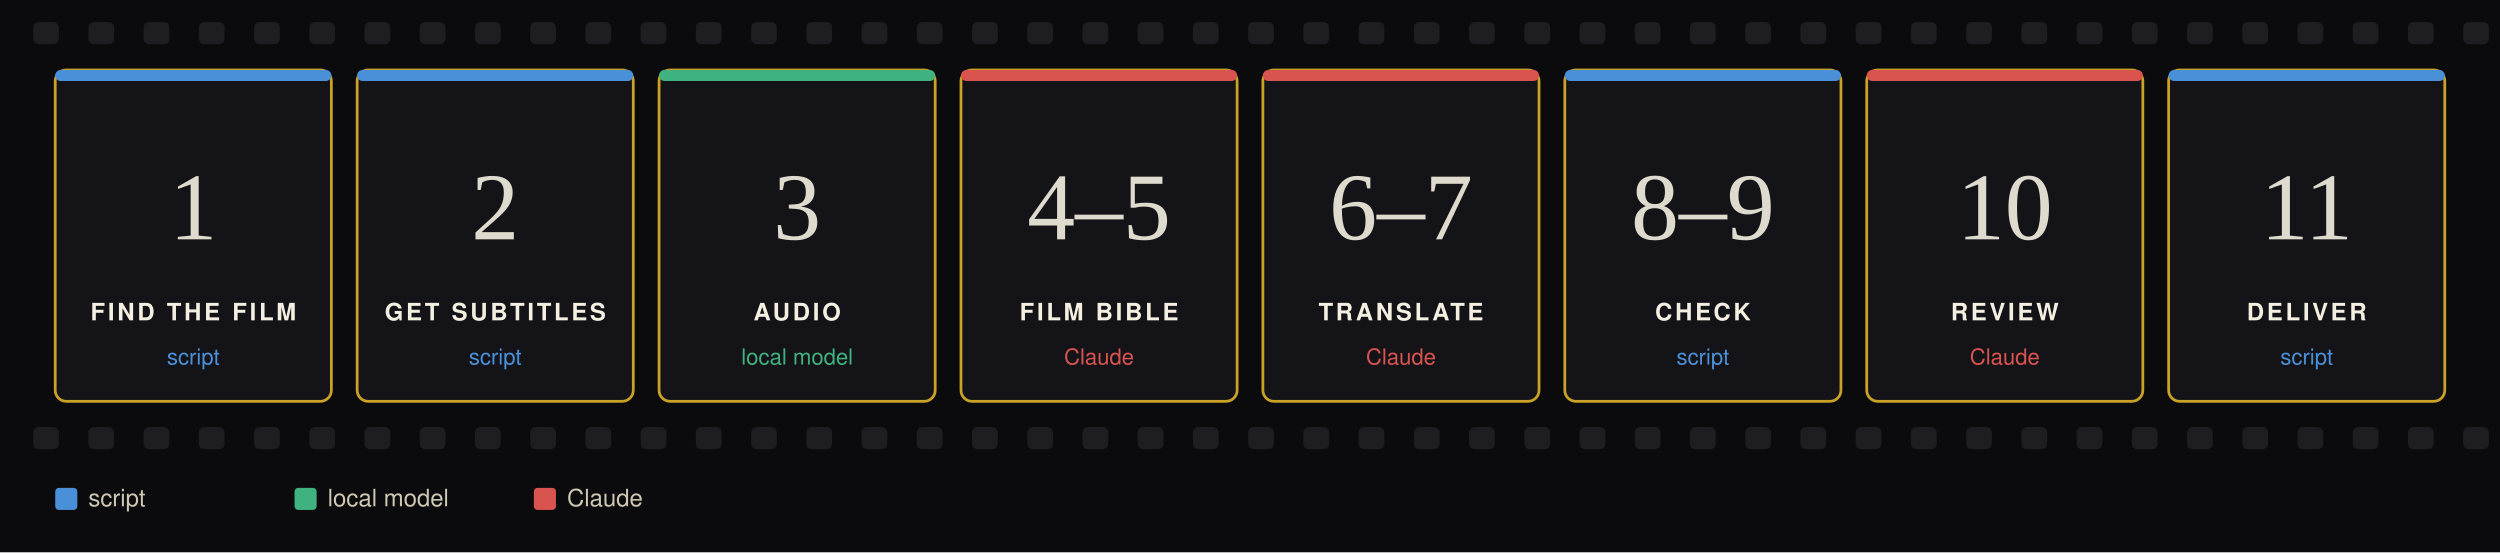
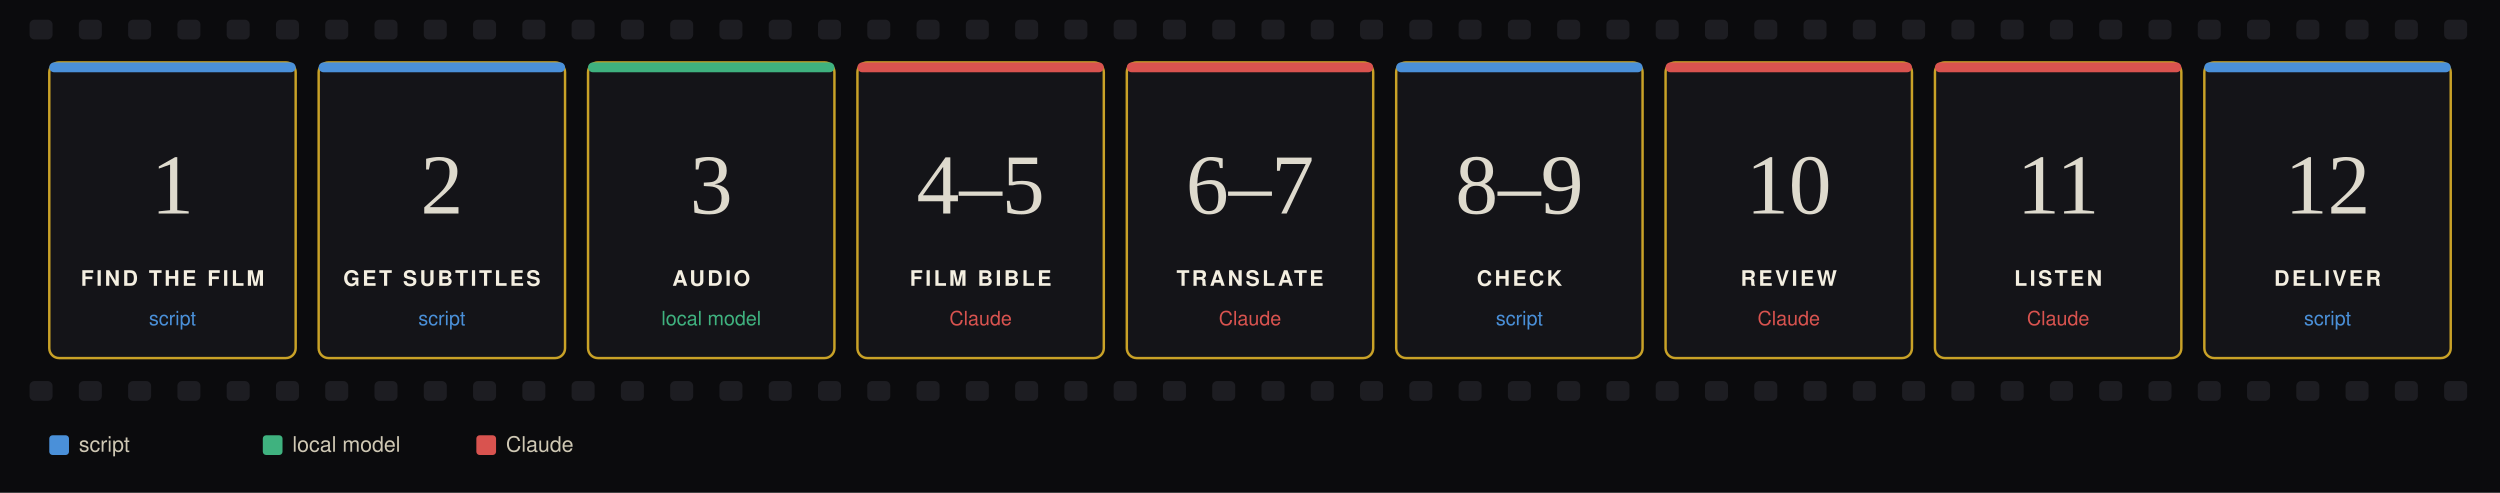
- <svg xmlns="http://www.w3.org/2000/svg" viewBox="0 0 1358 300" width="1358" height="300" role="img" aria-labelledby="t d">
-   <rect width="1358" height="300" fill="#0b0b0d" />
+ <svg xmlns="http://www.w3.org/2000/svg" viewBox="0 0 1522 300" width="1522" height="300" role="img" aria-labelledby="t d">
+   <rect width="1522" height="300" fill="#0b0b0d" />
  <rect x="18" y="12" width="14" height="12" rx="3" fill="#1d1d22" />
  <rect x="48" y="12" width="14" height="12" rx="3" fill="#1d1d22" />
  <rect x="78" y="12" width="14" height="12" rx="3" fill="#1d1d22" />
  <rect x="108" y="12" width="14" height="12" rx="3" fill="#1d1d22" />
  <rect x="138" y="12" width="14" height="12" rx="3" fill="#1d1d22" />
  <rect x="168" y="12" width="14" height="12" rx="3" fill="#1d1d22" />
  <rect x="198" y="12" width="14" height="12" rx="3" fill="#1d1d22" />
  <rect x="228" y="12" width="14" height="12" rx="3" fill="#1d1d22" />
  <rect x="258" y="12" width="14" height="12" rx="3" fill="#1d1d22" />
  <rect x="288" y="12" width="14" height="12" rx="3" fill="#1d1d22" />
  <rect x="318" y="12" width="14" height="12" rx="3" fill="#1d1d22" />
  <rect x="348" y="12" width="14" height="12" rx="3" fill="#1d1d22" />
  <rect x="378" y="12" width="14" height="12" rx="3" fill="#1d1d22" />
  <rect x="408" y="12" width="14" height="12" rx="3" fill="#1d1d22" />
  <rect x="438" y="12" width="14" height="12" rx="3" fill="#1d1d22" />
  <rect x="468" y="12" width="14" height="12" rx="3" fill="#1d1d22" />
  <rect x="498" y="12" width="14" height="12" rx="3" fill="#1d1d22" />
  <rect x="528" y="12" width="14" height="12" rx="3" fill="#1d1d22" />
  <rect x="558" y="12" width="14" height="12" rx="3" fill="#1d1d22" />
  <rect x="588" y="12" width="14" height="12" rx="3" fill="#1d1d22" />
  <rect x="618" y="12" width="14" height="12" rx="3" fill="#1d1d22" />
  <rect x="648" y="12" width="14" height="12" rx="3" fill="#1d1d22" />
  <rect x="678" y="12" width="14" height="12" rx="3" fill="#1d1d22" />
  <rect x="708" y="12" width="14" height="12" rx="3" fill="#1d1d22" />
  <rect x="738" y="12" width="14" height="12" rx="3" fill="#1d1d22" />
  <rect x="768" y="12" width="14" height="12" rx="3" fill="#1d1d22" />
  <rect x="798" y="12" width="14" height="12" rx="3" fill="#1d1d22" />
  <rect x="828" y="12" width="14" height="12" rx="3" fill="#1d1d22" />
  <rect x="858" y="12" width="14" height="12" rx="3" fill="#1d1d22" />
  <rect x="888" y="12" width="14" height="12" rx="3" fill="#1d1d22" />
  <rect x="918" y="12" width="14" height="12" rx="3" fill="#1d1d22" />
  <rect x="948" y="12" width="14" height="12" rx="3" fill="#1d1d22" />
  <rect x="978" y="12" width="14" height="12" rx="3" fill="#1d1d22" />
  <rect x="1008" y="12" width="14" height="12" rx="3" fill="#1d1d22" />
  <rect x="1038" y="12" width="14" height="12" rx="3" fill="#1d1d22" />
  <rect x="1068" y="12" width="14" height="12" rx="3" fill="#1d1d22" />
  <rect x="1098" y="12" width="14" height="12" rx="3" fill="#1d1d22" />
  <rect x="1128" y="12" width="14" height="12" rx="3" fill="#1d1d22" />
  <rect x="1158" y="12" width="14" height="12" rx="3" fill="#1d1d22" />
  <rect x="1188" y="12" width="14" height="12" rx="3" fill="#1d1d22" />
  <rect x="1218" y="12" width="14" height="12" rx="3" fill="#1d1d22" />
  <rect x="1248" y="12" width="14" height="12" rx="3" fill="#1d1d22" />
  <rect x="1278" y="12" width="14" height="12" rx="3" fill="#1d1d22" />
  <rect x="1308" y="12" width="14" height="12" rx="3" fill="#1d1d22" />
  <rect x="1338" y="12" width="14" height="12" rx="3" fill="#1d1d22" />
+   <rect x="1368" y="12" width="14" height="12" rx="3" fill="#1d1d22" />
+   <rect x="1398" y="12" width="14" height="12" rx="3" fill="#1d1d22" />
+   <rect x="1428" y="12" width="14" height="12" rx="3" fill="#1d1d22" />
+   <rect x="1458" y="12" width="14" height="12" rx="3" fill="#1d1d22" />
+   <rect x="1488" y="12" width="14" height="12" rx="3" fill="#1d1d22" />
  <rect x="18" y="232" width="14" height="12" rx="3" fill="#1d1d22" />
  <rect x="48" y="232" width="14" height="12" rx="3" fill="#1d1d22" />
  <rect x="78" y="232" width="14" height="12" rx="3" fill="#1d1d22" />
  <rect x="108" y="232" width="14" height="12" rx="3" fill="#1d1d22" />
  <rect x="138" y="232" width="14" height="12" rx="3" fill="#1d1d22" />
  <rect x="168" y="232" width="14" height="12" rx="3" fill="#1d1d22" />
  <rect x="198" y="232" width="14" height="12" rx="3" fill="#1d1d22" />
  <rect x="228" y="232" width="14" height="12" rx="3" fill="#1d1d22" />
  <rect x="258" y="232" width="14" height="12" rx="3" fill="#1d1d22" />
  <rect x="288" y="232" width="14" height="12" rx="3" fill="#1d1d22" />
  <rect x="318" y="232" width="14" height="12" rx="3" fill="#1d1d22" />
  <rect x="348" y="232" width="14" height="12" rx="3" fill="#1d1d22" />
  <rect x="378" y="232" width="14" height="12" rx="3" fill="#1d1d22" />
  <rect x="408" y="232" width="14" height="12" rx="3" fill="#1d1d22" />
  <rect x="438" y="232" width="14" height="12" rx="3" fill="#1d1d22" />
  <rect x="468" y="232" width="14" height="12" rx="3" fill="#1d1d22" />
  <rect x="498" y="232" width="14" height="12" rx="3" fill="#1d1d22" />
  <rect x="528" y="232" width="14" height="12" rx="3" fill="#1d1d22" />
  <rect x="558" y="232" width="14" height="12" rx="3" fill="#1d1d22" />
  <rect x="588" y="232" width="14" height="12" rx="3" fill="#1d1d22" />
  <rect x="618" y="232" width="14" height="12" rx="3" fill="#1d1d22" />
  <rect x="648" y="232" width="14" height="12" rx="3" fill="#1d1d22" />
  <rect x="678" y="232" width="14" height="12" rx="3" fill="#1d1d22" />
  <rect x="708" y="232" width="14" height="12" rx="3" fill="#1d1d22" />
  <rect x="738" y="232" width="14" height="12" rx="3" fill="#1d1d22" />
  <rect x="768" y="232" width="14" height="12" rx="3" fill="#1d1d22" />
  <rect x="798" y="232" width="14" height="12" rx="3" fill="#1d1d22" />
  <rect x="828" y="232" width="14" height="12" rx="3" fill="#1d1d22" />
  <rect x="858" y="232" width="14" height="12" rx="3" fill="#1d1d22" />
  <rect x="888" y="232" width="14" height="12" rx="3" fill="#1d1d22" />
  <rect x="918" y="232" width="14" height="12" rx="3" fill="#1d1d22" />
  <rect x="948" y="232" width="14" height="12" rx="3" fill="#1d1d22" />
  <rect x="978" y="232" width="14" height="12" rx="3" fill="#1d1d22" />
  <rect x="1008" y="232" width="14" height="12" rx="3" fill="#1d1d22" />
  <rect x="1038" y="232" width="14" height="12" rx="3" fill="#1d1d22" />
  <rect x="1068" y="232" width="14" height="12" rx="3" fill="#1d1d22" />
  <rect x="1098" y="232" width="14" height="12" rx="3" fill="#1d1d22" />
  <rect x="1128" y="232" width="14" height="12" rx="3" fill="#1d1d22" />
  <rect x="1158" y="232" width="14" height="12" rx="3" fill="#1d1d22" />
  <rect x="1188" y="232" width="14" height="12" rx="3" fill="#1d1d22" />
  <rect x="1218" y="232" width="14" height="12" rx="3" fill="#1d1d22" />
  <rect x="1248" y="232" width="14" height="12" rx="3" fill="#1d1d22" />
  <rect x="1278" y="232" width="14" height="12" rx="3" fill="#1d1d22" />
  <rect x="1308" y="232" width="14" height="12" rx="3" fill="#1d1d22" />
  <rect x="1338" y="232" width="14" height="12" rx="3" fill="#1d1d22" />
+   <rect x="1368" y="232" width="14" height="12" rx="3" fill="#1d1d22" />
+   <rect x="1398" y="232" width="14" height="12" rx="3" fill="#1d1d22" />
+   <rect x="1428" y="232" width="14" height="12" rx="3" fill="#1d1d22" />
+   <rect x="1458" y="232" width="14" height="12" rx="3" fill="#1d1d22" />
+   <rect x="1488" y="232" width="14" height="12" rx="3" fill="#1d1d22" />
  <rect x="30" y="38" width="150" height="180" rx="6" fill="#141418" stroke="#c9a227" stroke-width="1.5" />
  <rect x="30" y="38" width="150" height="6" rx="3" fill="#4a90d9" />
  <text x="105.0" y="130" text-anchor="middle" font-family="Georgia, 'Times New Roman', Times, serif" font-size="52" fill="#f4efe1" opacity="0.9">1</text>
  <text x="105.0" y="174" text-anchor="middle" font-family="-apple-system, 'Segoe UI', Helvetica, Arial, sans-serif" font-size="13" font-weight="600" letter-spacing="1.5" fill="#f4efe1">FIND THE FILM</text>
  <text x="105.0" y="198" text-anchor="middle" font-family="-apple-system, 'Segoe UI', Helvetica, Arial, sans-serif" font-size="12" fill="#4a90d9">script</text>
  <rect x="194" y="38" width="150" height="180" rx="6" fill="#141418" stroke="#c9a227" stroke-width="1.5" />
  <rect x="194" y="38" width="150" height="6" rx="3" fill="#4a90d9" />
  <text x="269.0" y="130" text-anchor="middle" font-family="Georgia, 'Times New Roman', Times, serif" font-size="52" fill="#f4efe1" opacity="0.9">2</text>
  <text x="269.0" y="174" text-anchor="middle" font-family="-apple-system, 'Segoe UI', Helvetica, Arial, sans-serif" font-size="13" font-weight="600" letter-spacing="1.5" fill="#f4efe1">GET SUBTITLES</text>
  <text x="269.0" y="198" text-anchor="middle" font-family="-apple-system, 'Segoe UI', Helvetica, Arial, sans-serif" font-size="12" fill="#4a90d9">script</text>
  <rect x="358" y="38" width="150" height="180" rx="6" fill="#141418" stroke="#c9a227" stroke-width="1.5" />
  <rect x="358" y="38" width="150" height="6" rx="3" fill="#3fb27f" />
  <text x="433.0" y="130" text-anchor="middle" font-family="Georgia, 'Times New Roman', Times, serif" font-size="52" fill="#f4efe1" opacity="0.9">3</text>
  <text x="433.0" y="174" text-anchor="middle" font-family="-apple-system, 'Segoe UI', Helvetica, Arial, sans-serif" font-size="13" font-weight="600" letter-spacing="1.5" fill="#f4efe1">AUDIO</text>
  <text x="433.0" y="198" text-anchor="middle" font-family="-apple-system, 'Segoe UI', Helvetica, Arial, sans-serif" font-size="12" fill="#3fb27f">local model</text>
  <rect x="522" y="38" width="150" height="180" rx="6" fill="#141418" stroke="#c9a227" stroke-width="1.5" />
  <rect x="522" y="38" width="150" height="6" rx="3" fill="#d9534f" />
  <text x="597.0" y="130" text-anchor="middle" font-family="Georgia, 'Times New Roman', Times, serif" font-size="52" fill="#f4efe1" opacity="0.9">4–5</text>
  <text x="597.0" y="174" text-anchor="middle" font-family="-apple-system, 'Segoe UI', Helvetica, Arial, sans-serif" font-size="13" font-weight="600" letter-spacing="1.5" fill="#f4efe1">FILM BIBLE</text>
  <text x="597.0" y="198" text-anchor="middle" font-family="-apple-system, 'Segoe UI', Helvetica, Arial, sans-serif" font-size="12" fill="#d9534f">Claude</text>
  <rect x="686" y="38" width="150" height="180" rx="6" fill="#141418" stroke="#c9a227" stroke-width="1.5" />
  <rect x="686" y="38" width="150" height="6" rx="3" fill="#d9534f" />
  <text x="761.0" y="130" text-anchor="middle" font-family="Georgia, 'Times New Roman', Times, serif" font-size="52" fill="#f4efe1" opacity="0.9">6–7</text>
  <text x="761.0" y="174" text-anchor="middle" font-family="-apple-system, 'Segoe UI', Helvetica, Arial, sans-serif" font-size="13" font-weight="600" letter-spacing="1.5" fill="#f4efe1">TRANSLATE</text>
  <text x="761.0" y="198" text-anchor="middle" font-family="-apple-system, 'Segoe UI', Helvetica, Arial, sans-serif" font-size="12" fill="#d9534f">Claude</text>
  <rect x="850" y="38" width="150" height="180" rx="6" fill="#141418" stroke="#c9a227" stroke-width="1.5" />
  <rect x="850" y="38" width="150" height="6" rx="3" fill="#4a90d9" />
  <text x="925.0" y="130" text-anchor="middle" font-family="Georgia, 'Times New Roman', Times, serif" font-size="52" fill="#f4efe1" opacity="0.9">8–9</text>
  <text x="925.0" y="174" text-anchor="middle" font-family="-apple-system, 'Segoe UI', Helvetica, Arial, sans-serif" font-size="13" font-weight="600" letter-spacing="1.5" fill="#f4efe1">CHECK</text>
  <text x="925.0" y="198" text-anchor="middle" font-family="-apple-system, 'Segoe UI', Helvetica, Arial, sans-serif" font-size="12" fill="#4a90d9">script</text>
  <rect x="1014" y="38" width="150" height="180" rx="6" fill="#141418" stroke="#c9a227" stroke-width="1.5" />
  <rect x="1014" y="38" width="150" height="6" rx="3" fill="#d9534f" />
  <text x="1089.0" y="130" text-anchor="middle" font-family="Georgia, 'Times New Roman', Times, serif" font-size="52" fill="#f4efe1" opacity="0.9">10</text>
  <text x="1089.0" y="174" text-anchor="middle" font-family="-apple-system, 'Segoe UI', Helvetica, Arial, sans-serif" font-size="13" font-weight="600" letter-spacing="1.5" fill="#f4efe1">REVIEW</text>
  <text x="1089.0" y="198" text-anchor="middle" font-family="-apple-system, 'Segoe UI', Helvetica, Arial, sans-serif" font-size="12" fill="#d9534f">Claude</text>
  <rect x="1178" y="38" width="150" height="180" rx="6" fill="#141418" stroke="#c9a227" stroke-width="1.5" />
-   <rect x="1178" y="38" width="150" height="6" rx="3" fill="#4a90d9" />
+   <rect x="1178" y="38" width="150" height="6" rx="3" fill="#d9534f" />
  <text x="1253.0" y="130" text-anchor="middle" font-family="Georgia, 'Times New Roman', Times, serif" font-size="52" fill="#f4efe1" opacity="0.9">11</text>
-   <text x="1253.0" y="174" text-anchor="middle" font-family="-apple-system, 'Segoe UI', Helvetica, Arial, sans-serif" font-size="13" font-weight="600" letter-spacing="1.5" fill="#f4efe1">DELIVER</text>
-   <text x="1253.0" y="198" text-anchor="middle" font-family="-apple-system, 'Segoe UI', Helvetica, Arial, sans-serif" font-size="12" fill="#4a90d9">script</text>
+   <text x="1253.0" y="174" text-anchor="middle" font-family="-apple-system, 'Segoe UI', Helvetica, Arial, sans-serif" font-size="13" font-weight="600" letter-spacing="1.5" fill="#f4efe1">LISTEN</text>
+   <text x="1253.0" y="198" text-anchor="middle" font-family="-apple-system, 'Segoe UI', Helvetica, Arial, sans-serif" font-size="12" fill="#d9534f">Claude</text>
+   <rect x="1342" y="38" width="150" height="180" rx="6" fill="#141418" stroke="#c9a227" stroke-width="1.5" />
+   <rect x="1342" y="38" width="150" height="6" rx="3" fill="#4a90d9" />
+   <text x="1417.0" y="130" text-anchor="middle" font-family="Georgia, 'Times New Roman', Times, serif" font-size="52" fill="#f4efe1" opacity="0.9">12</text>
+   <text x="1417.0" y="174" text-anchor="middle" font-family="-apple-system, 'Segoe UI', Helvetica, Arial, sans-serif" font-size="13" font-weight="600" letter-spacing="1.5" fill="#f4efe1">DELIVER</text>
+   <text x="1417.0" y="198" text-anchor="middle" font-family="-apple-system, 'Segoe UI', Helvetica, Arial, sans-serif" font-size="12" fill="#4a90d9">script</text>
  <rect x="30" y="265" width="12" height="12" rx="2" fill="#4a90d9" />
  <text x="48" y="275" font-family="-apple-system, 'Segoe UI', Helvetica, Arial, sans-serif" font-size="13" fill="#cfc8b4">script</text>
  <rect x="160" y="265" width="12" height="12" rx="2" fill="#3fb27f" />
  <text x="178" y="275" font-family="-apple-system, 'Segoe UI', Helvetica, Arial, sans-serif" font-size="13" fill="#cfc8b4">local model</text>
  <rect x="290" y="265" width="12" height="12" rx="2" fill="#d9534f" />
  <text x="308" y="275" font-family="-apple-system, 'Segoe UI', Helvetica, Arial, sans-serif" font-size="13" fill="#cfc8b4">Claude</text>
</svg>
